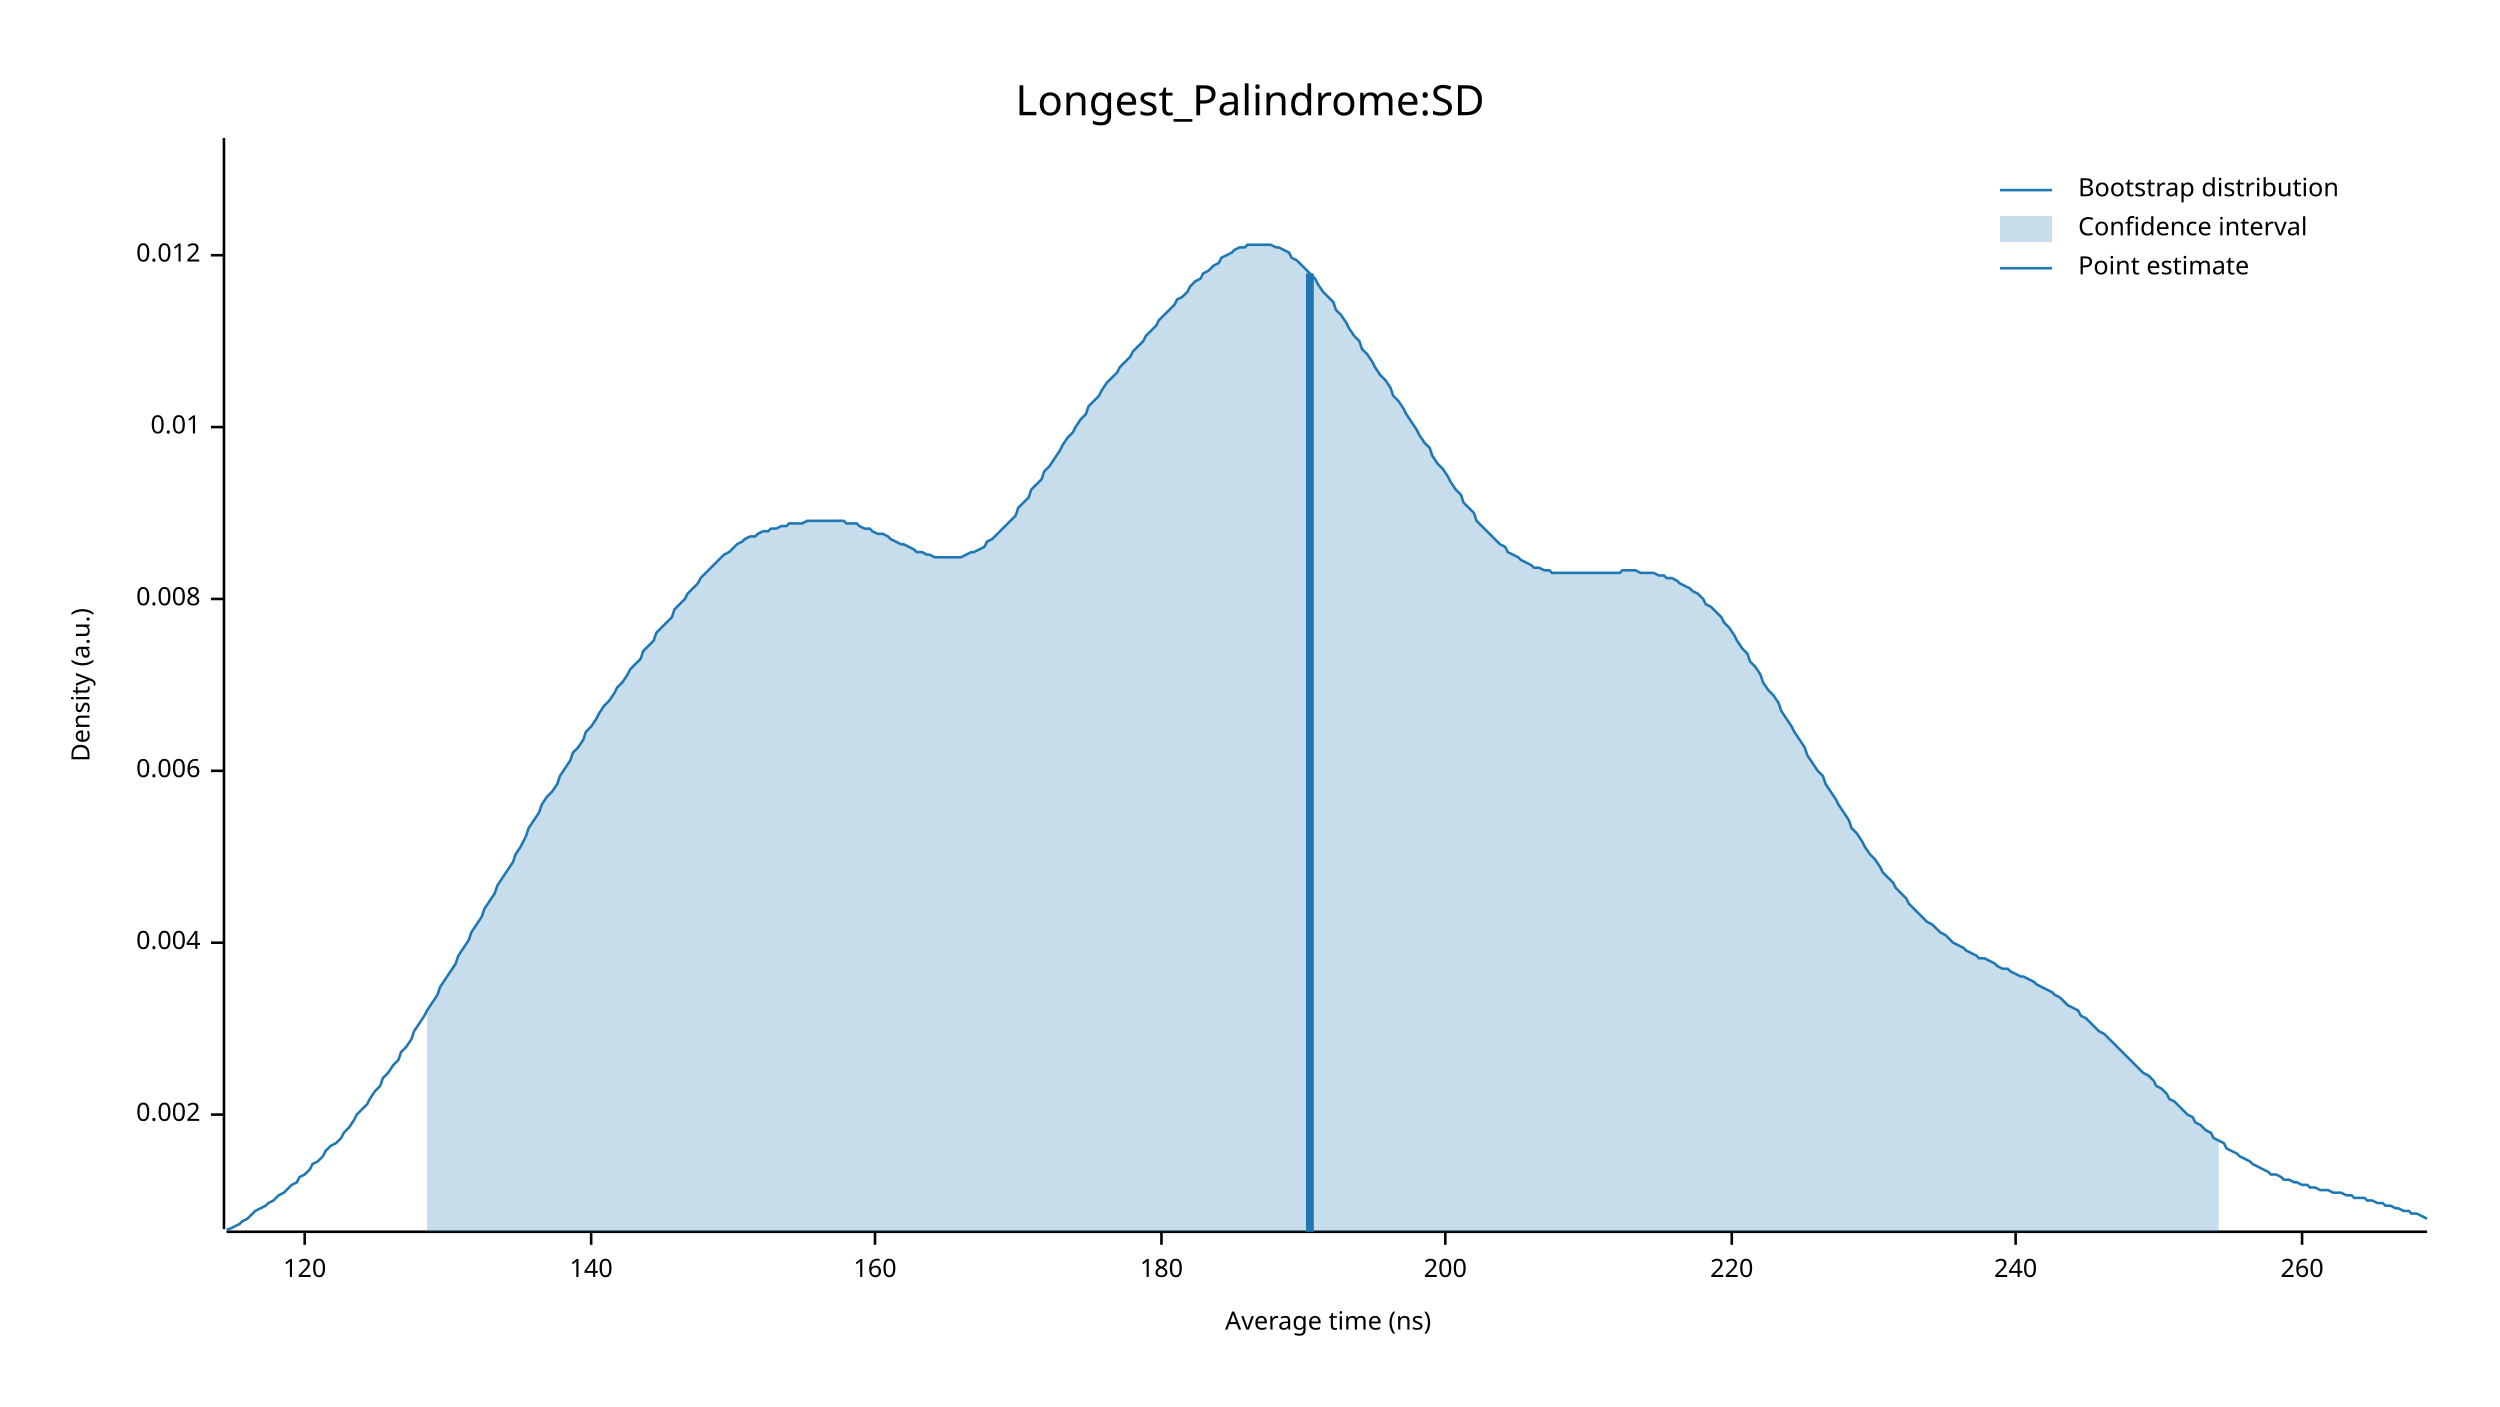
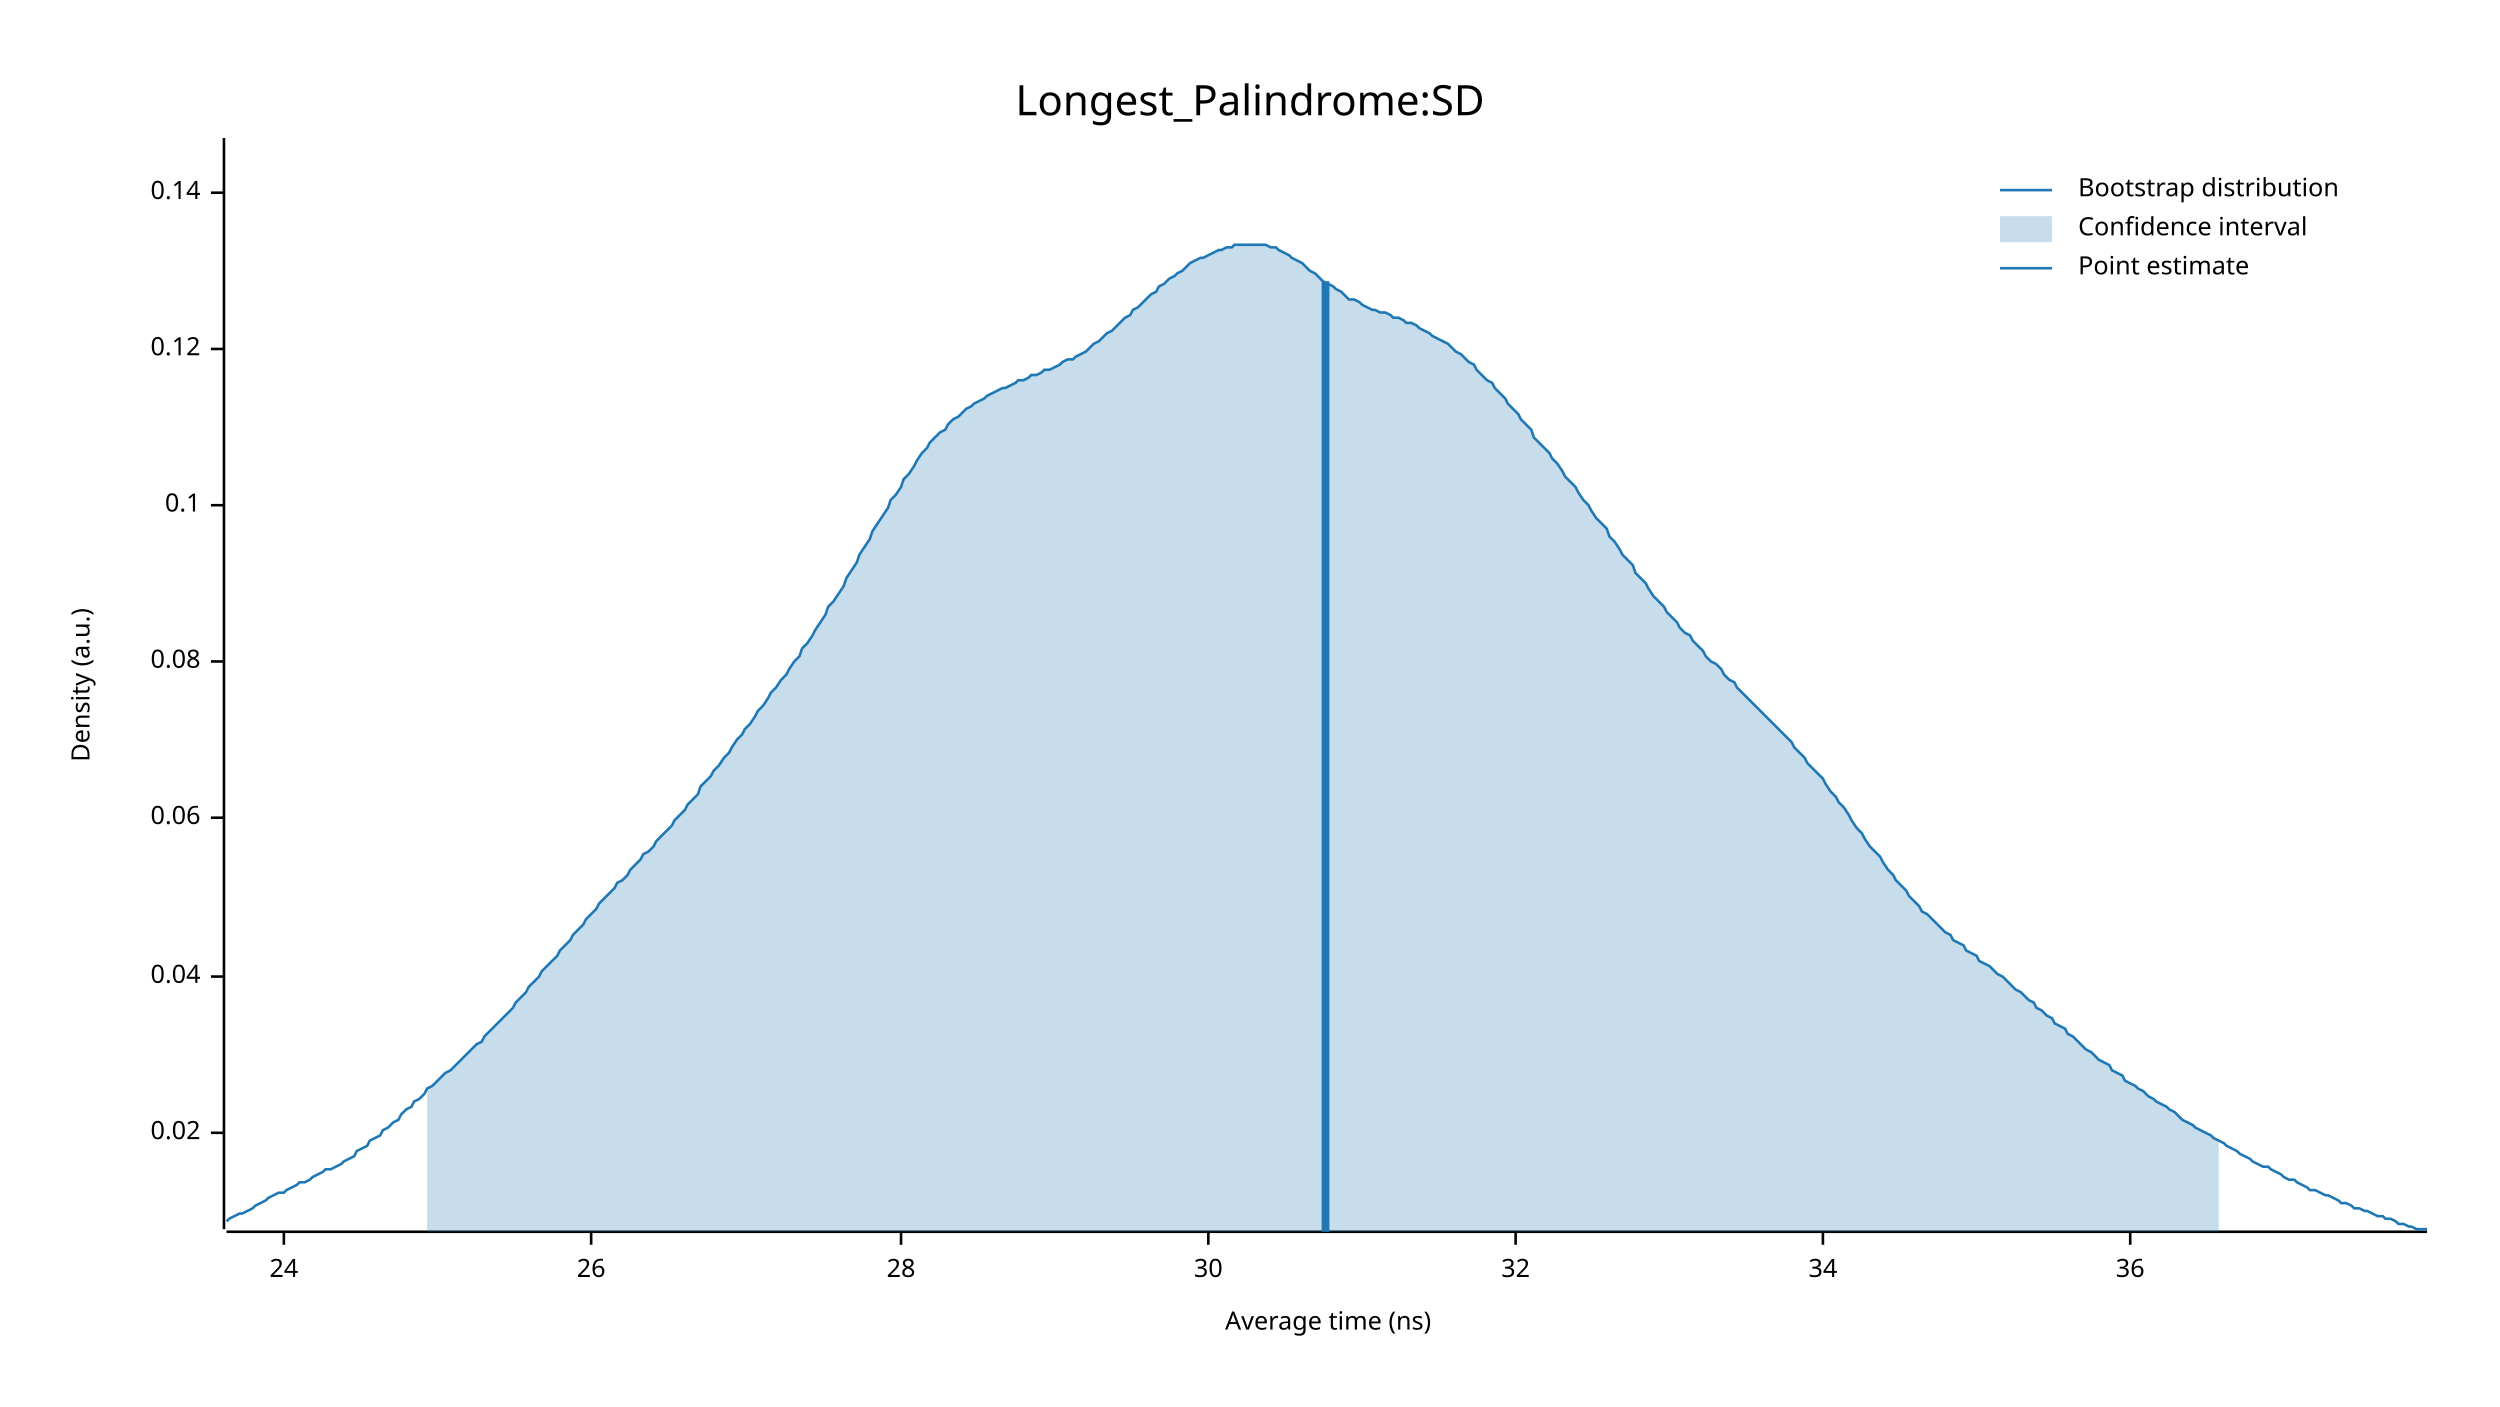
<svg xmlns="http://www.w3.org/2000/svg" width="960" height="540" viewBox="0 0 960 540">
  <text x="480" y="32" dy="0.76em" text-anchor="middle" font-family="sans-serif" font-size="16.129" opacity="1" fill="#000000">
Longest_Palindrome:SD
</text>
  <text x="27" y="263" dy="0.76em" text-anchor="middle" font-family="sans-serif" font-size="9.677" opacity="1" fill="#000000" transform="rotate(270, 27, 263)">
Density (a.u.)
</text>
  <text x="510" y="513" dy="-0.5ex" text-anchor="middle" font-family="sans-serif" font-size="9.677" opacity="1" fill="#000000">
Average time (ns)
</text>
  <polyline fill="none" opacity="1" stroke="#000000" stroke-width="1" points="86,53 86,472 " />
-   <text x="77" y="428" dy="0.5ex" text-anchor="end" font-family="sans-serif" font-size="9.677" opacity="1" fill="#000000">
- 0.002
+   <text x="77" y="435" dy="0.5ex" text-anchor="end" font-family="sans-serif" font-size="9.677" opacity="1" fill="#000000">
+ 0.02
</text>
-   <polyline fill="none" opacity="1" stroke="#000000" stroke-width="1" points="81,428 86,428 " />
-   <text x="77" y="362" dy="0.5ex" text-anchor="end" font-family="sans-serif" font-size="9.677" opacity="1" fill="#000000">
- 0.004
+   <polyline fill="none" opacity="1" stroke="#000000" stroke-width="1" points="81,435 86,435 " />
+   <text x="77" y="375" dy="0.5ex" text-anchor="end" font-family="sans-serif" font-size="9.677" opacity="1" fill="#000000">
+ 0.04
</text>
-   <polyline fill="none" opacity="1" stroke="#000000" stroke-width="1" points="81,362 86,362 " />
-   <text x="77" y="296" dy="0.5ex" text-anchor="end" font-family="sans-serif" font-size="9.677" opacity="1" fill="#000000">
- 0.006
+   <polyline fill="none" opacity="1" stroke="#000000" stroke-width="1" points="81,375 86,375 " />
+   <text x="77" y="314" dy="0.5ex" text-anchor="end" font-family="sans-serif" font-size="9.677" opacity="1" fill="#000000">
+ 0.06
</text>
-   <polyline fill="none" opacity="1" stroke="#000000" stroke-width="1" points="81,296 86,296 " />
-   <text x="77" y="230" dy="0.5ex" text-anchor="end" font-family="sans-serif" font-size="9.677" opacity="1" fill="#000000">
- 0.008
+   <polyline fill="none" opacity="1" stroke="#000000" stroke-width="1" points="81,314 86,314 " />
+   <text x="77" y="254" dy="0.5ex" text-anchor="end" font-family="sans-serif" font-size="9.677" opacity="1" fill="#000000">
+ 0.08
</text>
-   <polyline fill="none" opacity="1" stroke="#000000" stroke-width="1" points="81,230 86,230 " />
-   <text x="77" y="164" dy="0.5ex" text-anchor="end" font-family="sans-serif" font-size="9.677" opacity="1" fill="#000000">
- 0.01
+   <polyline fill="none" opacity="1" stroke="#000000" stroke-width="1" points="81,254 86,254 " />
+   <text x="77" y="194" dy="0.5ex" text-anchor="end" font-family="sans-serif" font-size="9.677" opacity="1" fill="#000000">
+ 0.1
</text>
-   <polyline fill="none" opacity="1" stroke="#000000" stroke-width="1" points="81,164 86,164 " />
-   <text x="77" y="98" dy="0.5ex" text-anchor="end" font-family="sans-serif" font-size="9.677" opacity="1" fill="#000000">
- 0.012
+   <polyline fill="none" opacity="1" stroke="#000000" stroke-width="1" points="81,194 86,194 " />
+   <text x="77" y="134" dy="0.5ex" text-anchor="end" font-family="sans-serif" font-size="9.677" opacity="1" fill="#000000">
+ 0.12
</text>
-   <polyline fill="none" opacity="1" stroke="#000000" stroke-width="1" points="81,98 86,98 " />
+   <polyline fill="none" opacity="1" stroke="#000000" stroke-width="1" points="81,134 86,134 " />
+   <text x="77" y="74" dy="0.5ex" text-anchor="end" font-family="sans-serif" font-size="9.677" opacity="1" fill="#000000">
+ 0.14
+ </text>
+   <polyline fill="none" opacity="1" stroke="#000000" stroke-width="1" points="81,74 86,74 " />
  <polyline fill="none" opacity="1" stroke="#000000" stroke-width="1" points="87,473 932,473 " />
-   <text x="117" y="483" dy="0.76em" text-anchor="middle" font-family="sans-serif" font-size="9.677" opacity="1" fill="#000000">
- 120
+   <text x="109" y="483" dy="0.76em" text-anchor="middle" font-family="sans-serif" font-size="9.677" opacity="1" fill="#000000">
+ 24
</text>
-   <polyline fill="none" opacity="1" stroke="#000000" stroke-width="1" points="117,473 117,478 " />
+   <polyline fill="none" opacity="1" stroke="#000000" stroke-width="1" points="109,473 109,478 " />
  <text x="227" y="483" dy="0.76em" text-anchor="middle" font-family="sans-serif" font-size="9.677" opacity="1" fill="#000000">
- 140
+ 26
</text>
  <polyline fill="none" opacity="1" stroke="#000000" stroke-width="1" points="227,473 227,478 " />
-   <text x="336" y="483" dy="0.76em" text-anchor="middle" font-family="sans-serif" font-size="9.677" opacity="1" fill="#000000">
- 160
+   <text x="346" y="483" dy="0.76em" text-anchor="middle" font-family="sans-serif" font-size="9.677" opacity="1" fill="#000000">
+ 28
</text>
-   <polyline fill="none" opacity="1" stroke="#000000" stroke-width="1" points="336,473 336,478 " />
-   <text x="446" y="483" dy="0.76em" text-anchor="middle" font-family="sans-serif" font-size="9.677" opacity="1" fill="#000000">
- 180
+   <polyline fill="none" opacity="1" stroke="#000000" stroke-width="1" points="346,473 346,478 " />
+   <text x="464" y="483" dy="0.76em" text-anchor="middle" font-family="sans-serif" font-size="9.677" opacity="1" fill="#000000">
+ 30
</text>
-   <polyline fill="none" opacity="1" stroke="#000000" stroke-width="1" points="446,473 446,478 " />
-   <text x="555" y="483" dy="0.76em" text-anchor="middle" font-family="sans-serif" font-size="9.677" opacity="1" fill="#000000">
- 200
+   <polyline fill="none" opacity="1" stroke="#000000" stroke-width="1" points="464,473 464,478 " />
+   <text x="582" y="483" dy="0.76em" text-anchor="middle" font-family="sans-serif" font-size="9.677" opacity="1" fill="#000000">
+ 32
</text>
-   <polyline fill="none" opacity="1" stroke="#000000" stroke-width="1" points="555,473 555,478 " />
-   <text x="665" y="483" dy="0.76em" text-anchor="middle" font-family="sans-serif" font-size="9.677" opacity="1" fill="#000000">
- 220
+   <polyline fill="none" opacity="1" stroke="#000000" stroke-width="1" points="582,473 582,478 " />
+   <text x="700" y="483" dy="0.76em" text-anchor="middle" font-family="sans-serif" font-size="9.677" opacity="1" fill="#000000">
+ 34
</text>
-   <polyline fill="none" opacity="1" stroke="#000000" stroke-width="1" points="665,473 665,478 " />
-   <text x="774" y="483" dy="0.76em" text-anchor="middle" font-family="sans-serif" font-size="9.677" opacity="1" fill="#000000">
- 240
+   <polyline fill="none" opacity="1" stroke="#000000" stroke-width="1" points="700,473 700,478 " />
+   <text x="818" y="483" dy="0.76em" text-anchor="middle" font-family="sans-serif" font-size="9.677" opacity="1" fill="#000000">
+ 36
</text>
-   <polyline fill="none" opacity="1" stroke="#000000" stroke-width="1" points="774,473 774,478 " />
-   <text x="884" y="483" dy="0.76em" text-anchor="middle" font-family="sans-serif" font-size="9.677" opacity="1" fill="#000000">
- 260
- </text>
-   <polyline fill="none" opacity="1" stroke="#000000" stroke-width="1" points="884,473 884,478 " />
-   <polyline fill="none" opacity="1" stroke="#1F78B4" stroke-width="1" points="87,472 88,472 90,471 92,470 93,469 95,468 97,466 98,465 100,464 102,463 103,462 105,461 107,459 109,458 110,457 112,455 114,454 115,452 117,451 119,449 120,447 122,446 124,444 125,442 127,440 129,439 131,437 132,435 134,433 136,430 137,428 139,426 141,424 142,422 144,419 146,417 147,414 149,412 151,409 153,407 154,404 156,402 158,399 159,396 161,393 163,390 164,388 166,385 168,382 169,379 171,376 173,373 175,370 176,367 178,364 180,361 181,358 183,355 185,352 186,349 188,346 190,343 191,340 193,337 195,334 197,331 198,328 200,325 202,321 203,318 205,315 207,312 208,309 210,306 212,304 214,301 215,298 217,295 219,292 220,289 222,287 224,284 225,281 227,279 229,276 230,274 232,271 234,269 236,266 237,264 239,262 241,259 242,257 244,255 246,253 247,250 249,248 251,246 252,243 254,241 256,239 258,237 259,234 261,232 263,230 264,228 266,226 268,224 269,222 271,220 273,218 274,217 276,215 278,213 280,212 281,211 283,209 285,208 286,207 288,206 290,206 291,205 293,204 295,204 296,203 298,203 300,202 302,202 303,201 305,201 307,201 308,201 310,200 312,200 313,200 315,200 317,200 318,200 320,200 322,200 324,200 325,201 327,201 329,201 330,202 332,203 334,203 335,204 337,205 339,205 341,206 342,207 344,208 346,209 347,209 349,210 351,211 352,212 354,212 356,213 357,213 359,214 361,214 363,214 364,214 366,214 368,214 369,214 371,213 373,212 374,212 376,211 378,210 379,208 381,207 383,205 385,203 386,202 388,200 390,198 391,195 393,193 395,191 396,188 398,186 400,184 401,181 403,179 405,176 407,173 408,171 410,168 412,166 413,164 415,161 417,159 418,156 420,154 422,152 423,150 425,147 427,145 429,143 430,141 432,139 434,137 435,135 437,133 439,131 440,129 442,127 444,125 445,123 447,121 449,119 451,117 452,115 454,114 456,112 457,110 459,108 461,107 462,105 464,104 466,102 468,101 469,99 471,98 473,97 474,96 476,95 478,95 479,94 481,94 483,94 484,94 486,94 488,94 490,95 491,95 493,96 495,97 496,99 498,100 500,102 501,103 503,105 505,107 506,109 508,112 510,114 512,116 513,119 515,121 517,124 518,126 520,129 522,131 523,134 525,136 527,139 528,141 530,144 532,146 534,149 535,152 537,154 539,157 540,159 542,162 544,165 545,167 547,170 549,172 550,175 552,178 554,180 556,183 557,185 559,188 561,190 562,193 564,195 566,197 567,200 569,202 571,204 573,206 574,207 576,209 578,210 579,212 581,213 583,214 584,215 586,216 588,217 589,218 591,218 593,219 595,219 596,220 598,220 600,220 601,220 603,220 605,220 606,220 608,220 610,220 611,220 613,220 615,220 617,220 618,220 620,220 622,220 623,219 625,219 627,219 628,219 630,220 632,220 633,220 635,220 637,221 639,221 640,222 642,222 644,223 645,224 647,225 649,226 650,227 652,228 654,230 655,232 657,233 659,235 661,237 662,239 664,241 666,244 667,246 669,249 671,251 672,254 674,256 676,259 677,262 679,265 681,267 683,270 684,273 686,276 688,279 689,281 691,284 693,287 694,290 696,293 698,296 700,298 701,301 703,304 705,307 706,309 708,312 710,315 711,318 713,320 715,323 716,325 718,328 720,330 722,333 723,335 725,337 727,339 728,341 730,343 732,345 733,347 735,349 737,351 738,352 740,354 742,355 744,357 745,358 747,359 749,361 750,362 752,363 754,364 755,365 757,366 759,367 760,368 762,368 764,369 766,370 767,371 769,372 771,372 772,373 774,374 776,375 777,375 779,376 781,377 782,378 784,379 786,380 788,381 789,382 791,383 793,385 794,386 796,387 798,388 799,390 801,391 803,393 804,394 806,396 808,397 810,399 811,400 813,402 815,404 816,405 818,407 820,409 821,410 823,412 825,413 827,415 828,417 830,418 832,420 833,422 835,423 837,425 838,426 840,428 842,429 843,431 845,432 847,434 849,435 850,437 852,438 854,439 855,441 857,442 859,443 860,444 862,445 864,446 865,447 867,448 869,449 871,450 872,451 874,451 876,452 877,453 879,453 881,454 882,454 884,455 886,455 887,456 889,456 891,457 893,457 894,457 896,458 898,458 899,458 901,459 903,459 904,460 906,460 908,460 909,461 911,461 913,462 915,462 916,463 918,463 920,464 921,464 923,465 925,465 926,466 928,466 930,467 932,468 " />
-   <polygon opacity="0.25" fill="#1F78B4" points="164,388 166,385 168,382 169,379 171,376 173,373 175,370 176,367 178,364 180,361 181,358 183,355 185,352 186,349 188,346 190,343 191,340 193,337 195,334 197,331 198,328 200,325 202,321 203,318 205,315 207,312 208,309 210,306 212,304 214,301 215,298 217,295 219,292 220,289 222,287 224,284 225,281 227,279 229,276 230,274 232,271 234,269 236,266 237,264 239,262 241,259 242,257 244,255 246,253 247,250 249,248 251,246 252,243 254,241 256,239 258,237 259,234 261,232 263,230 264,228 266,226 268,224 269,222 271,220 273,218 274,217 276,215 278,213 280,212 281,211 283,209 285,208 286,207 288,206 290,206 291,205 293,204 295,204 296,203 298,203 300,202 302,202 303,201 305,201 307,201 308,201 310,200 312,200 313,200 315,200 317,200 318,200 320,200 322,200 324,200 325,201 327,201 329,201 330,202 332,203 334,203 335,204 337,205 339,205 341,206 342,207 344,208 346,209 347,209 349,210 351,211 352,212 354,212 356,213 357,213 359,214 361,214 363,214 364,214 366,214 368,214 369,214 371,213 373,212 374,212 376,211 378,210 379,208 381,207 383,205 385,203 386,202 388,200 390,198 391,195 393,193 395,191 396,188 398,186 400,184 401,181 403,179 405,176 407,173 408,171 410,168 412,166 413,164 415,161 417,159 418,156 420,154 422,152 423,150 425,147 427,145 429,143 430,141 432,139 434,137 435,135 437,133 439,131 440,129 442,127 444,125 445,123 447,121 449,119 451,117 452,115 454,114 456,112 457,110 459,108 461,107 462,105 464,104 466,102 468,101 469,99 471,98 473,97 474,96 476,95 478,95 479,94 481,94 483,94 484,94 486,94 488,94 490,95 491,95 493,96 495,97 496,99 498,100 500,102 501,103 503,105 505,107 506,109 508,112 510,114 512,116 513,119 515,121 517,124 518,126 520,129 522,131 523,134 525,136 527,139 528,141 530,144 532,146 534,149 535,152 537,154 539,157 540,159 542,162 544,165 545,167 547,170 549,172 550,175 552,178 554,180 556,183 557,185 559,188 561,190 562,193 564,195 566,197 567,200 569,202 571,204 573,206 574,207 576,209 578,210 579,212 581,213 583,214 584,215 586,216 588,217 589,218 591,218 593,219 595,219 596,220 598,220 600,220 601,220 603,220 605,220 606,220 608,220 610,220 611,220 613,220 615,220 617,220 618,220 620,220 622,220 623,219 625,219 627,219 628,219 630,220 632,220 633,220 635,220 637,221 639,221 640,222 642,222 644,223 645,224 647,225 649,226 650,227 652,228 654,230 655,232 657,233 659,235 661,237 662,239 664,241 666,244 667,246 669,249 671,251 672,254 674,256 676,259 677,262 679,265 681,267 683,270 684,273 686,276 688,279 689,281 691,284 693,287 694,290 696,293 698,296 700,298 701,301 703,304 705,307 706,309 708,312 710,315 711,318 713,320 715,323 716,325 718,328 720,330 722,333 723,335 725,337 727,339 728,341 730,343 732,345 733,347 735,349 737,351 738,352 740,354 742,355 744,357 745,358 747,359 749,361 750,362 752,363 754,364 755,365 757,366 759,367 760,368 762,368 764,369 766,370 767,371 769,372 771,372 772,373 774,374 776,375 777,375 779,376 781,377 782,378 784,379 786,380 788,381 789,382 791,383 793,385 794,386 796,387 798,388 799,390 801,391 803,393 804,394 806,396 808,397 810,399 811,400 813,402 815,404 816,405 818,407 820,409 821,410 823,412 825,413 827,415 828,417 830,418 832,420 833,422 835,423 837,425 838,426 840,428 842,429 843,431 845,432 847,434 849,435 850,437 852,438 852,473 164,473 " />
-   <polyline fill="none" opacity="1" stroke="#1F78B4" stroke-width="3" points="503,473 503,105 " />
+   <polyline fill="none" opacity="1" stroke="#000000" stroke-width="1" points="818,473 818,478 " />
+   <polyline fill="none" opacity="1" stroke="#1F78B4" stroke-width="1" points="87,469 88,468 90,467 92,466 93,466 95,465 97,464 98,463 100,462 102,461 103,460 105,459 107,458 109,458 110,457 112,456 114,455 115,454 117,454 119,453 120,452 122,451 124,450 125,449 127,449 129,448 131,447 132,446 134,445 136,444 137,442 139,441 141,440 142,438 144,437 146,436 147,434 149,433 151,431 153,430 154,428 156,426 158,425 159,423 161,422 163,420 164,418 166,417 168,415 169,414 171,412 173,411 175,409 176,408 178,406 180,404 181,403 183,401 185,400 186,398 188,396 190,394 191,393 193,391 195,389 197,387 198,385 200,383 202,381 203,379 205,377 207,375 208,373 210,371 212,369 214,367 215,365 217,363 219,361 220,359 222,357 224,355 225,353 227,351 229,349 230,347 232,345 234,343 236,341 237,339 239,338 241,336 242,334 244,332 246,330 247,328 249,327 251,325 252,323 254,321 256,319 258,317 259,315 261,313 263,311 264,309 266,307 268,305 269,302 271,300 273,298 274,296 276,294 278,291 280,289 281,287 283,284 285,282 286,280 288,278 290,275 291,273 293,271 295,268 296,266 298,264 300,261 302,259 303,257 305,254 307,252 308,249 310,247 312,244 313,242 315,239 317,236 318,233 320,231 322,228 324,225 325,222 327,219 329,216 330,213 332,210 334,207 335,204 337,201 339,198 341,195 342,192 344,190 346,187 347,184 349,182 351,179 352,177 354,174 356,172 357,170 359,168 361,166 363,165 364,163 366,161 368,160 369,159 371,157 373,156 374,155 376,154 378,153 379,152 381,151 383,150 385,149 386,149 388,148 390,147 391,146 393,146 395,145 396,144 398,144 400,143 401,142 403,142 405,141 407,140 408,139 410,138 412,138 413,137 415,136 417,135 418,134 420,132 422,131 423,130 425,128 427,127 429,125 430,124 432,122 434,121 435,119 437,118 439,116 440,115 442,113 444,112 445,110 447,109 449,107 451,106 452,105 454,104 456,102 457,101 459,100 461,99 462,99 464,98 466,97 468,96 469,96 471,95 473,95 474,94 476,94 478,94 479,94 481,94 483,94 484,94 486,94 488,95 490,95 491,96 493,97 495,98 496,99 498,100 500,101 501,102 503,104 505,105 506,106 508,108 510,109 512,110 513,111 515,112 517,114 518,115 520,115 522,116 523,117 525,118 527,119 528,119 530,120 532,120 534,121 535,122 537,122 539,123 540,124 542,124 544,125 545,126 547,127 549,128 550,129 552,130 554,131 556,132 557,133 559,135 561,136 562,137 564,139 566,140 567,142 569,144 571,146 573,147 574,149 576,151 578,153 579,155 581,157 583,159 584,161 586,163 588,165 589,168 591,170 593,172 595,174 596,176 598,178 600,181 601,183 603,185 605,187 606,189 608,192 610,194 611,196 613,199 615,201 617,203 618,206 620,208 622,211 623,213 625,215 627,217 628,220 630,222 632,224 633,226 635,229 637,231 639,233 640,235 642,237 644,239 645,241 647,243 649,244 650,246 652,248 654,250 655,252 657,254 659,255 661,257 662,259 664,261 666,262 667,264 669,266 671,268 672,269 674,271 676,273 677,274 679,276 681,278 683,280 684,281 686,283 688,285 689,287 691,289 693,291 694,293 696,295 698,297 700,299 701,301 703,304 705,306 706,308 708,310 710,313 711,315 713,318 715,320 716,322 718,325 720,327 722,329 723,331 725,334 727,336 728,338 730,340 732,342 733,344 735,346 737,348 738,350 740,351 742,353 744,355 745,356 747,358 749,359 750,361 752,362 754,363 755,365 757,366 759,367 760,369 762,370 764,371 766,373 767,374 769,375 771,377 772,378 774,380 776,381 777,382 779,384 781,385 782,387 784,388 786,390 788,391 789,393 791,394 793,395 794,397 796,398 798,400 799,401 801,403 803,404 804,405 806,407 808,408 810,409 811,411 813,412 815,413 816,415 818,416 820,417 821,418 823,419 825,421 827,422 828,423 830,424 832,425 833,426 835,427 837,429 838,430 840,431 842,432 843,433 845,434 847,435 849,436 850,437 852,438 854,439 855,440 857,441 859,442 860,443 862,444 864,445 865,446 867,447 869,448 871,448 872,449 874,450 876,451 877,452 879,453 881,453 882,454 884,455 886,456 887,457 889,457 891,458 893,459 894,459 896,460 898,461 899,462 901,462 903,463 904,464 906,464 908,465 909,465 911,466 913,467 915,467 916,468 918,468 920,469 921,470 923,470 925,471 926,471 928,472 930,472 932,472 " />
+   <polygon opacity="0.25" fill="#1F78B4" points="164,418 166,417 168,415 169,414 171,412 173,411 175,409 176,408 178,406 180,404 181,403 183,401 185,400 186,398 188,396 190,394 191,393 193,391 195,389 197,387 198,385 200,383 202,381 203,379 205,377 207,375 208,373 210,371 212,369 214,367 215,365 217,363 219,361 220,359 222,357 224,355 225,353 227,351 229,349 230,347 232,345 234,343 236,341 237,339 239,338 241,336 242,334 244,332 246,330 247,328 249,327 251,325 252,323 254,321 256,319 258,317 259,315 261,313 263,311 264,309 266,307 268,305 269,302 271,300 273,298 274,296 276,294 278,291 280,289 281,287 283,284 285,282 286,280 288,278 290,275 291,273 293,271 295,268 296,266 298,264 300,261 302,259 303,257 305,254 307,252 308,249 310,247 312,244 313,242 315,239 317,236 318,233 320,231 322,228 324,225 325,222 327,219 329,216 330,213 332,210 334,207 335,204 337,201 339,198 341,195 342,192 344,190 346,187 347,184 349,182 351,179 352,177 354,174 356,172 357,170 359,168 361,166 363,165 364,163 366,161 368,160 369,159 371,157 373,156 374,155 376,154 378,153 379,152 381,151 383,150 385,149 386,149 388,148 390,147 391,146 393,146 395,145 396,144 398,144 400,143 401,142 403,142 405,141 407,140 408,139 410,138 412,138 413,137 415,136 417,135 418,134 420,132 422,131 423,130 425,128 427,127 429,125 430,124 432,122 434,121 435,119 437,118 439,116 440,115 442,113 444,112 445,110 447,109 449,107 451,106 452,105 454,104 456,102 457,101 459,100 461,99 462,99 464,98 466,97 468,96 469,96 471,95 473,95 474,94 476,94 478,94 479,94 481,94 483,94 484,94 486,94 488,95 490,95 491,96 493,97 495,98 496,99 498,100 500,101 501,102 503,104 505,105 506,106 508,108 510,109 512,110 513,111 515,112 517,114 518,115 520,115 522,116 523,117 525,118 527,119 528,119 530,120 532,120 534,121 535,122 537,122 539,123 540,124 542,124 544,125 545,126 547,127 549,128 550,129 552,130 554,131 556,132 557,133 559,135 561,136 562,137 564,139 566,140 567,142 569,144 571,146 573,147 574,149 576,151 578,153 579,155 581,157 583,159 584,161 586,163 588,165 589,168 591,170 593,172 595,174 596,176 598,178 600,181 601,183 603,185 605,187 606,189 608,192 610,194 611,196 613,199 615,201 617,203 618,206 620,208 622,211 623,213 625,215 627,217 628,220 630,222 632,224 633,226 635,229 637,231 639,233 640,235 642,237 644,239 645,241 647,243 649,244 650,246 652,248 654,250 655,252 657,254 659,255 661,257 662,259 664,261 666,262 667,264 669,266 671,268 672,269 674,271 676,273 677,274 679,276 681,278 683,280 684,281 686,283 688,285 689,287 691,289 693,291 694,293 696,295 698,297 700,299 701,301 703,304 705,306 706,308 708,310 710,313 711,315 713,318 715,320 716,322 718,325 720,327 722,329 723,331 725,334 727,336 728,338 730,340 732,342 733,344 735,346 737,348 738,350 740,351 742,353 744,355 745,356 747,358 749,359 750,361 752,362 754,363 755,365 757,366 759,367 760,369 762,370 764,371 766,373 767,374 769,375 771,377 772,378 774,380 776,381 777,382 779,384 781,385 782,387 784,388 786,390 788,391 789,393 791,394 793,395 794,397 796,398 798,400 799,401 801,403 803,404 804,405 806,407 808,408 810,409 811,411 813,412 815,413 816,415 818,416 820,417 821,418 823,419 825,421 827,422 828,423 830,424 832,425 833,426 835,427 837,429 838,430 840,431 842,432 843,433 845,434 847,435 849,436 850,437 852,438 852,473 164,473 " />
+   <polyline fill="none" opacity="1" stroke="#1F78B4" stroke-width="3" points="509,473 509,108 " />
  <text x="798" y="68" dy="0.76em" text-anchor="start" font-family="sans-serif" font-size="9.677" opacity="1" fill="#000000">
Bootstrap distribution
</text>
  <text x="798" y="83" dy="0.76em" text-anchor="start" font-family="sans-serif" font-size="9.677" opacity="1" fill="#000000">
Confidence interval
</text>
  <text x="798" y="98" dy="0.76em" text-anchor="start" font-family="sans-serif" font-size="9.677" opacity="1" fill="#000000">
Point estimate
</text>
  <polyline fill="none" opacity="1" stroke="#1F78B4" stroke-width="1" points="768,73 788,73 " />
  <rect x="768" y="83" width="20" height="10" opacity="0.25" fill="#1F78B4" stroke="none" />
  <polyline fill="none" opacity="1" stroke="#1F78B4" stroke-width="1" points="768,103 788,103 " />
</svg>
